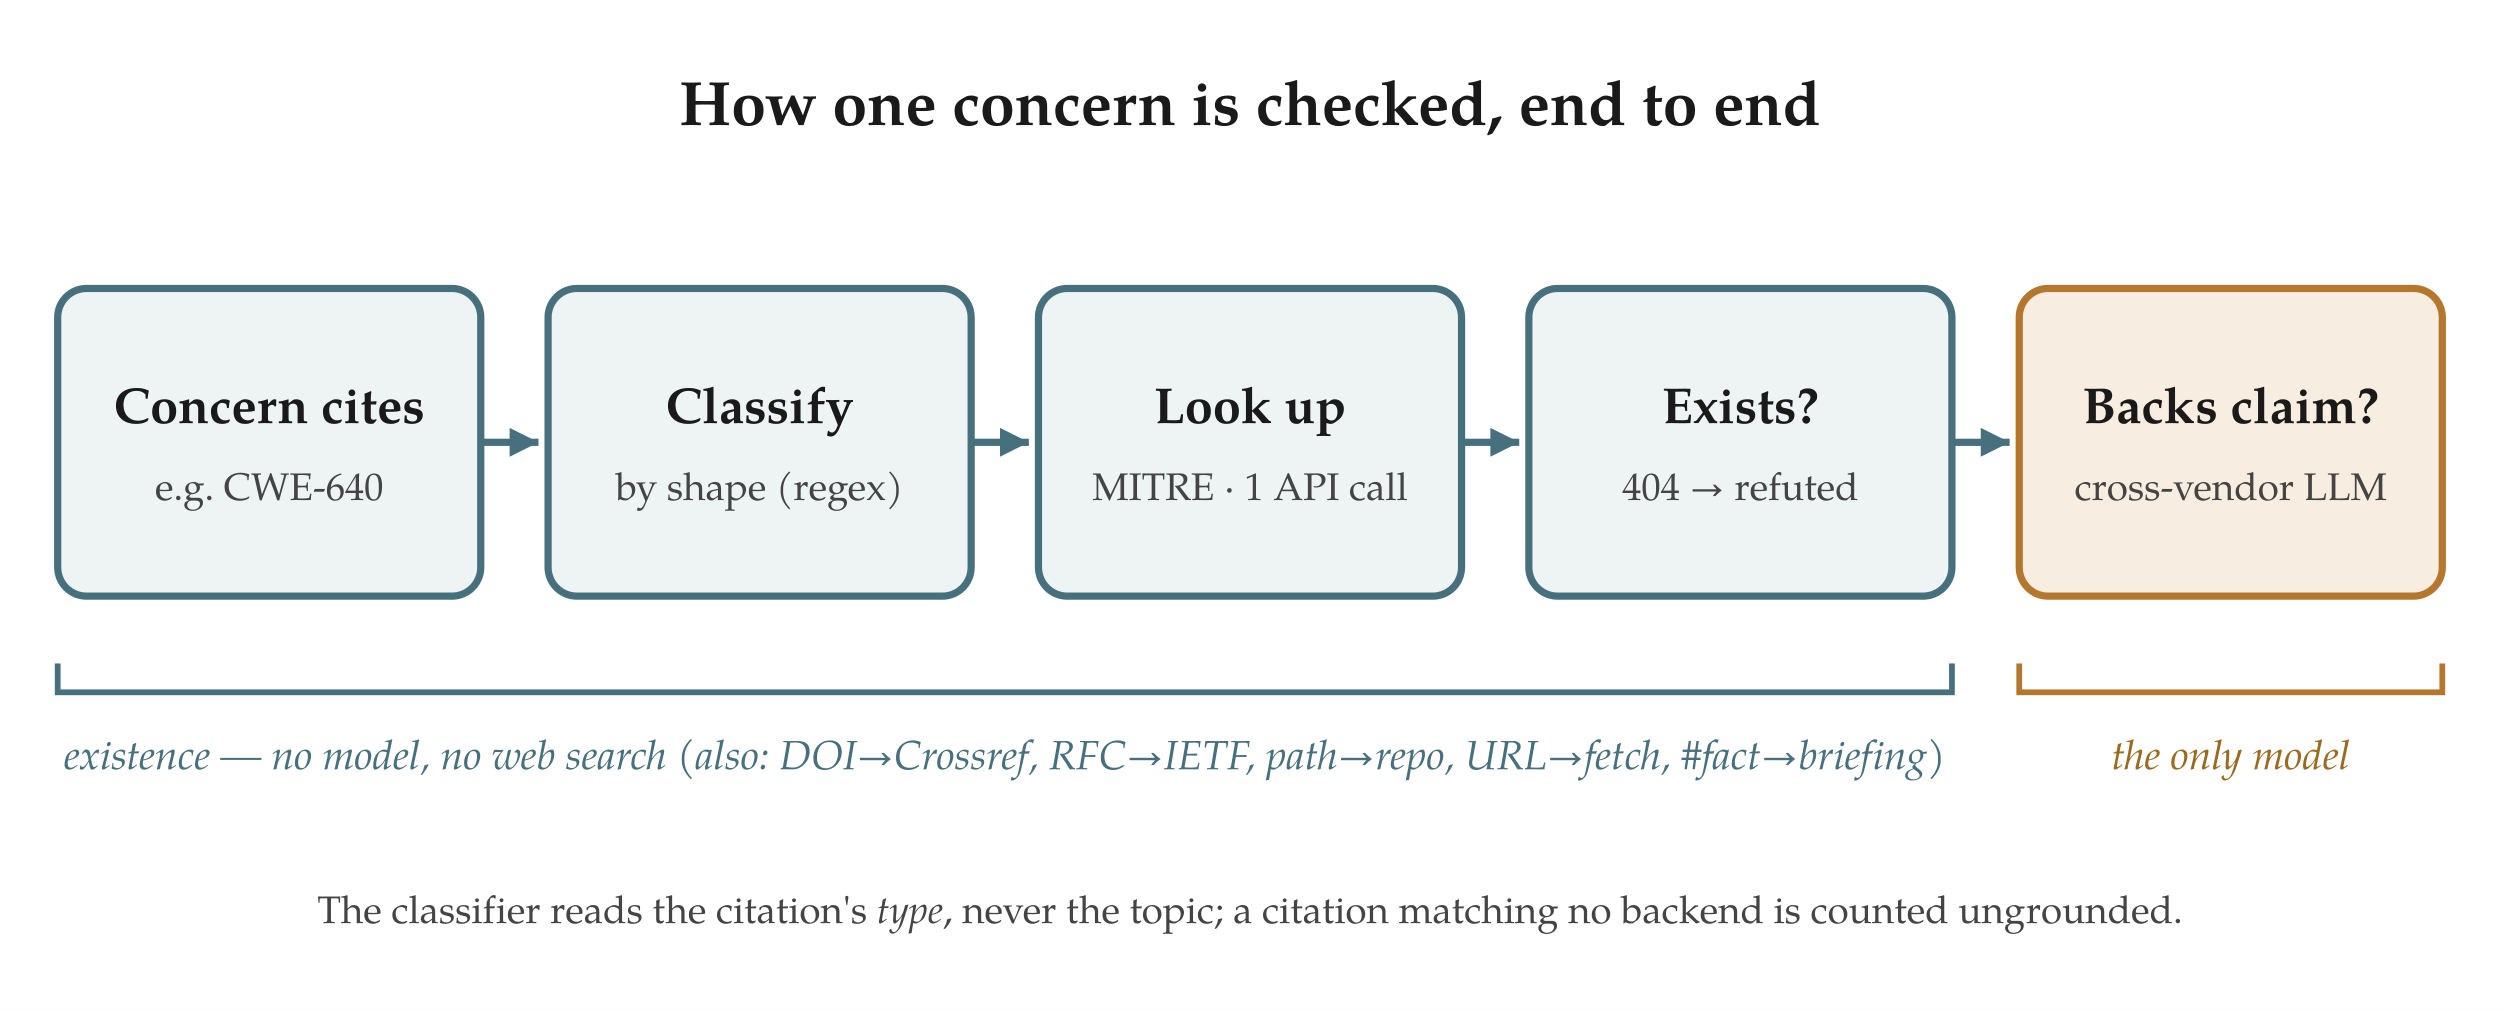
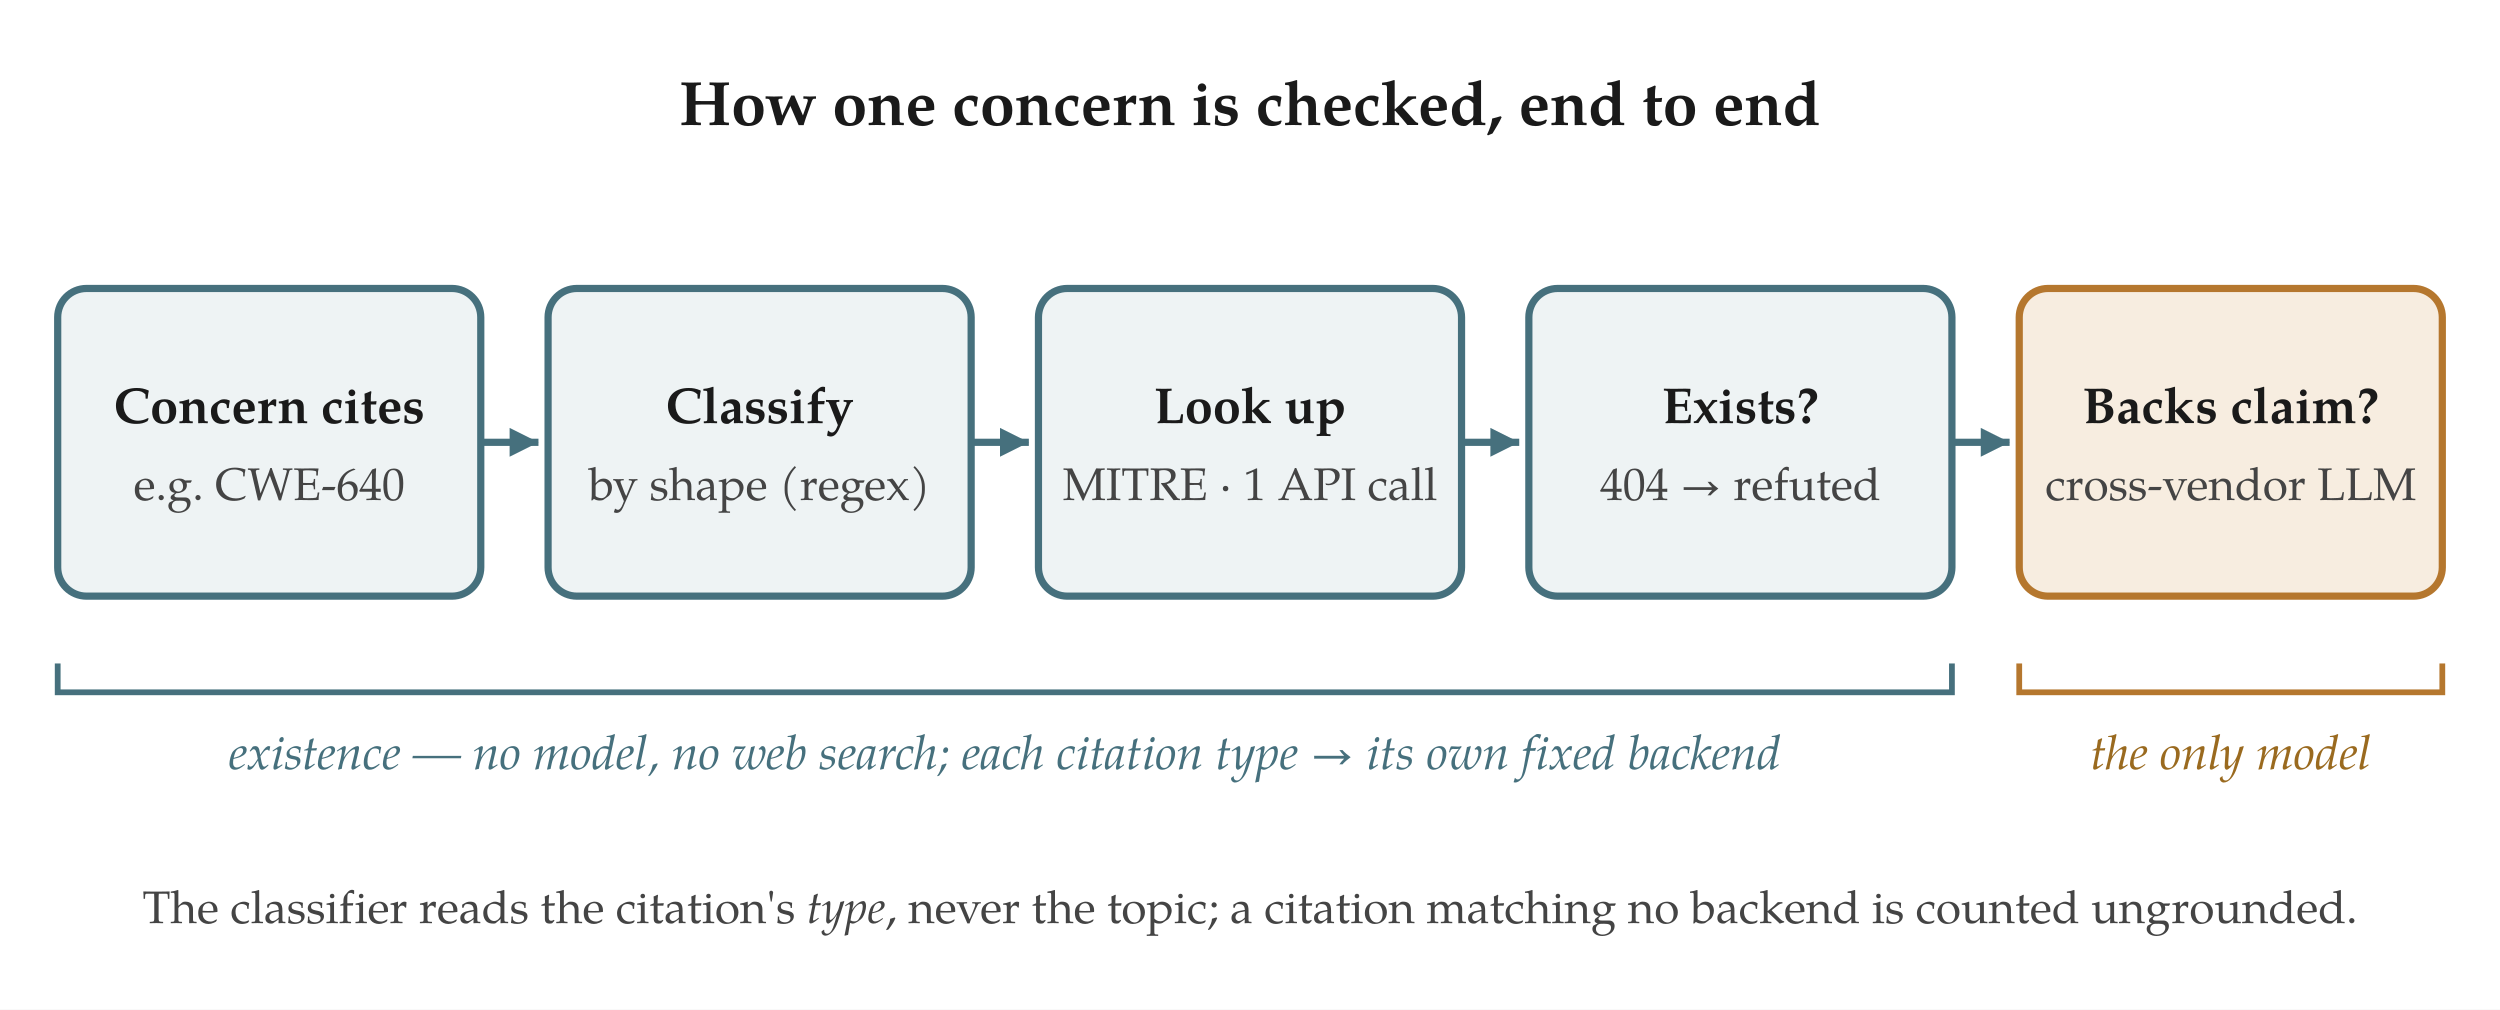
<svg xmlns="http://www.w3.org/2000/svg" width="520pt" height="210pt" viewBox="0 0 520 210" version="1.1">
  <defs>
    <marker id="arrow" markerWidth="8" markerHeight="8" refX="6" refY="3" orient="auto" markerUnits="userSpaceOnUse">
      <path d="M0,0 L6,3 L0,6 Z" fill="#46707d" />
    </marker>
    <style>
      text { font-family: 'TeX Gyre Pagella','Palatino','DejaVu Serif',serif; }
      .ttl { font-size: 10.5px; font-weight: 700; fill: #1a1a1a; }
-       .det { font-size: 8px; fill: #444444; }
+       .det { font-size: 9.5px; fill: #444444; }
      .h1  { font-size: 13px; font-weight: 700; fill: #1a1a1a; }
-       .lbl { font-size: 8.5px; font-style: italic; }
+       .lbl { font-size: 10px; font-style: italic; }
    </style>
  </defs>
  <rect x="0" y="0" width="520" height="210" fill="#ffffff" />
  <text class="h1" x="260" y="26" text-anchor="middle">How one concern is checked, end to end</text>
  <rect x="12" y="60" width="88" height="64" rx="6" fill="#eef3f4" stroke="#46707d" stroke-width="1.5" />
  <text class="ttl" x="56" y="88" text-anchor="middle">Concern cites</text>
  <text class="det" x="56" y="104" text-anchor="middle">e.g. CWE‑640</text>
  <rect x="114" y="60" width="88" height="64" rx="6" fill="#eef3f4" stroke="#46707d" stroke-width="1.5" />
  <text class="ttl" x="158" y="88" text-anchor="middle">Classify</text>
  <text class="det" x="158" y="104" text-anchor="middle">by shape (regex)</text>
  <rect x="216" y="60" width="88" height="64" rx="6" fill="#eef3f4" stroke="#46707d" stroke-width="1.5" />
  <text class="ttl" x="260" y="88" text-anchor="middle">Look up</text>
  <text class="det" x="260" y="104" text-anchor="middle">MITRE · 1 API call</text>
  <rect x="318" y="60" width="88" height="64" rx="6" fill="#eef3f4" stroke="#46707d" stroke-width="1.5" />
  <text class="ttl" x="362" y="88" text-anchor="middle">Exists?</text>
  <text class="det" x="362" y="104" text-anchor="middle">404 → refuted</text>
  <rect x="420" y="60" width="88" height="64" rx="6" fill="#f7ede0" stroke="#b5772e" stroke-width="1.5" />
  <text class="ttl" x="464" y="88" text-anchor="middle">Backs claim?</text>
  <text class="det" x="464" y="104" text-anchor="middle">cross‑vendor LLM</text>
  <line x1="100" y1="92" x2="112" y2="92" stroke="#46707d" stroke-width="1.5" marker-end="url(#arrow)" />
  <line x1="202" y1="92" x2="214" y2="92" stroke="#46707d" stroke-width="1.5" marker-end="url(#arrow)" />
  <line x1="304" y1="92" x2="316" y2="92" stroke="#46707d" stroke-width="1.5" marker-end="url(#arrow)" />
  <line x1="406" y1="92" x2="418" y2="92" stroke="#46707d" stroke-width="1.5" marker-end="url(#arrow)" />
  <path d="M12,138 L12,144 L406,144 L406,138" fill="none" stroke="#46707d" stroke-width="1.2" />
-   <text class="lbl" x="209" y="160" text-anchor="middle" fill="#46707d">existence — no model, no web search (also: DOI→Crossref, RFC→IETF, path→repo, URL→fetch, #fact→briefing)</text>
+   <text class="lbl" x="209" y="160" text-anchor="middle" fill="#46707d">existence — no model, no web search; each citation type → its own fixed backend</text>
  <path d="M420,138 L420,144 L508,144 L508,138" fill="none" stroke="#b5772e" stroke-width="1.2" />
  <text class="lbl" x="464" y="160" text-anchor="middle" fill="#9a6a1f">the only model</text>
  <text class="det" x="260" y="192" text-anchor="middle">The classifier reads the citation's <tspan font-style="italic">type</tspan>, never the topic; a citation matching no backend is counted ungrounded.</text>
</svg>
